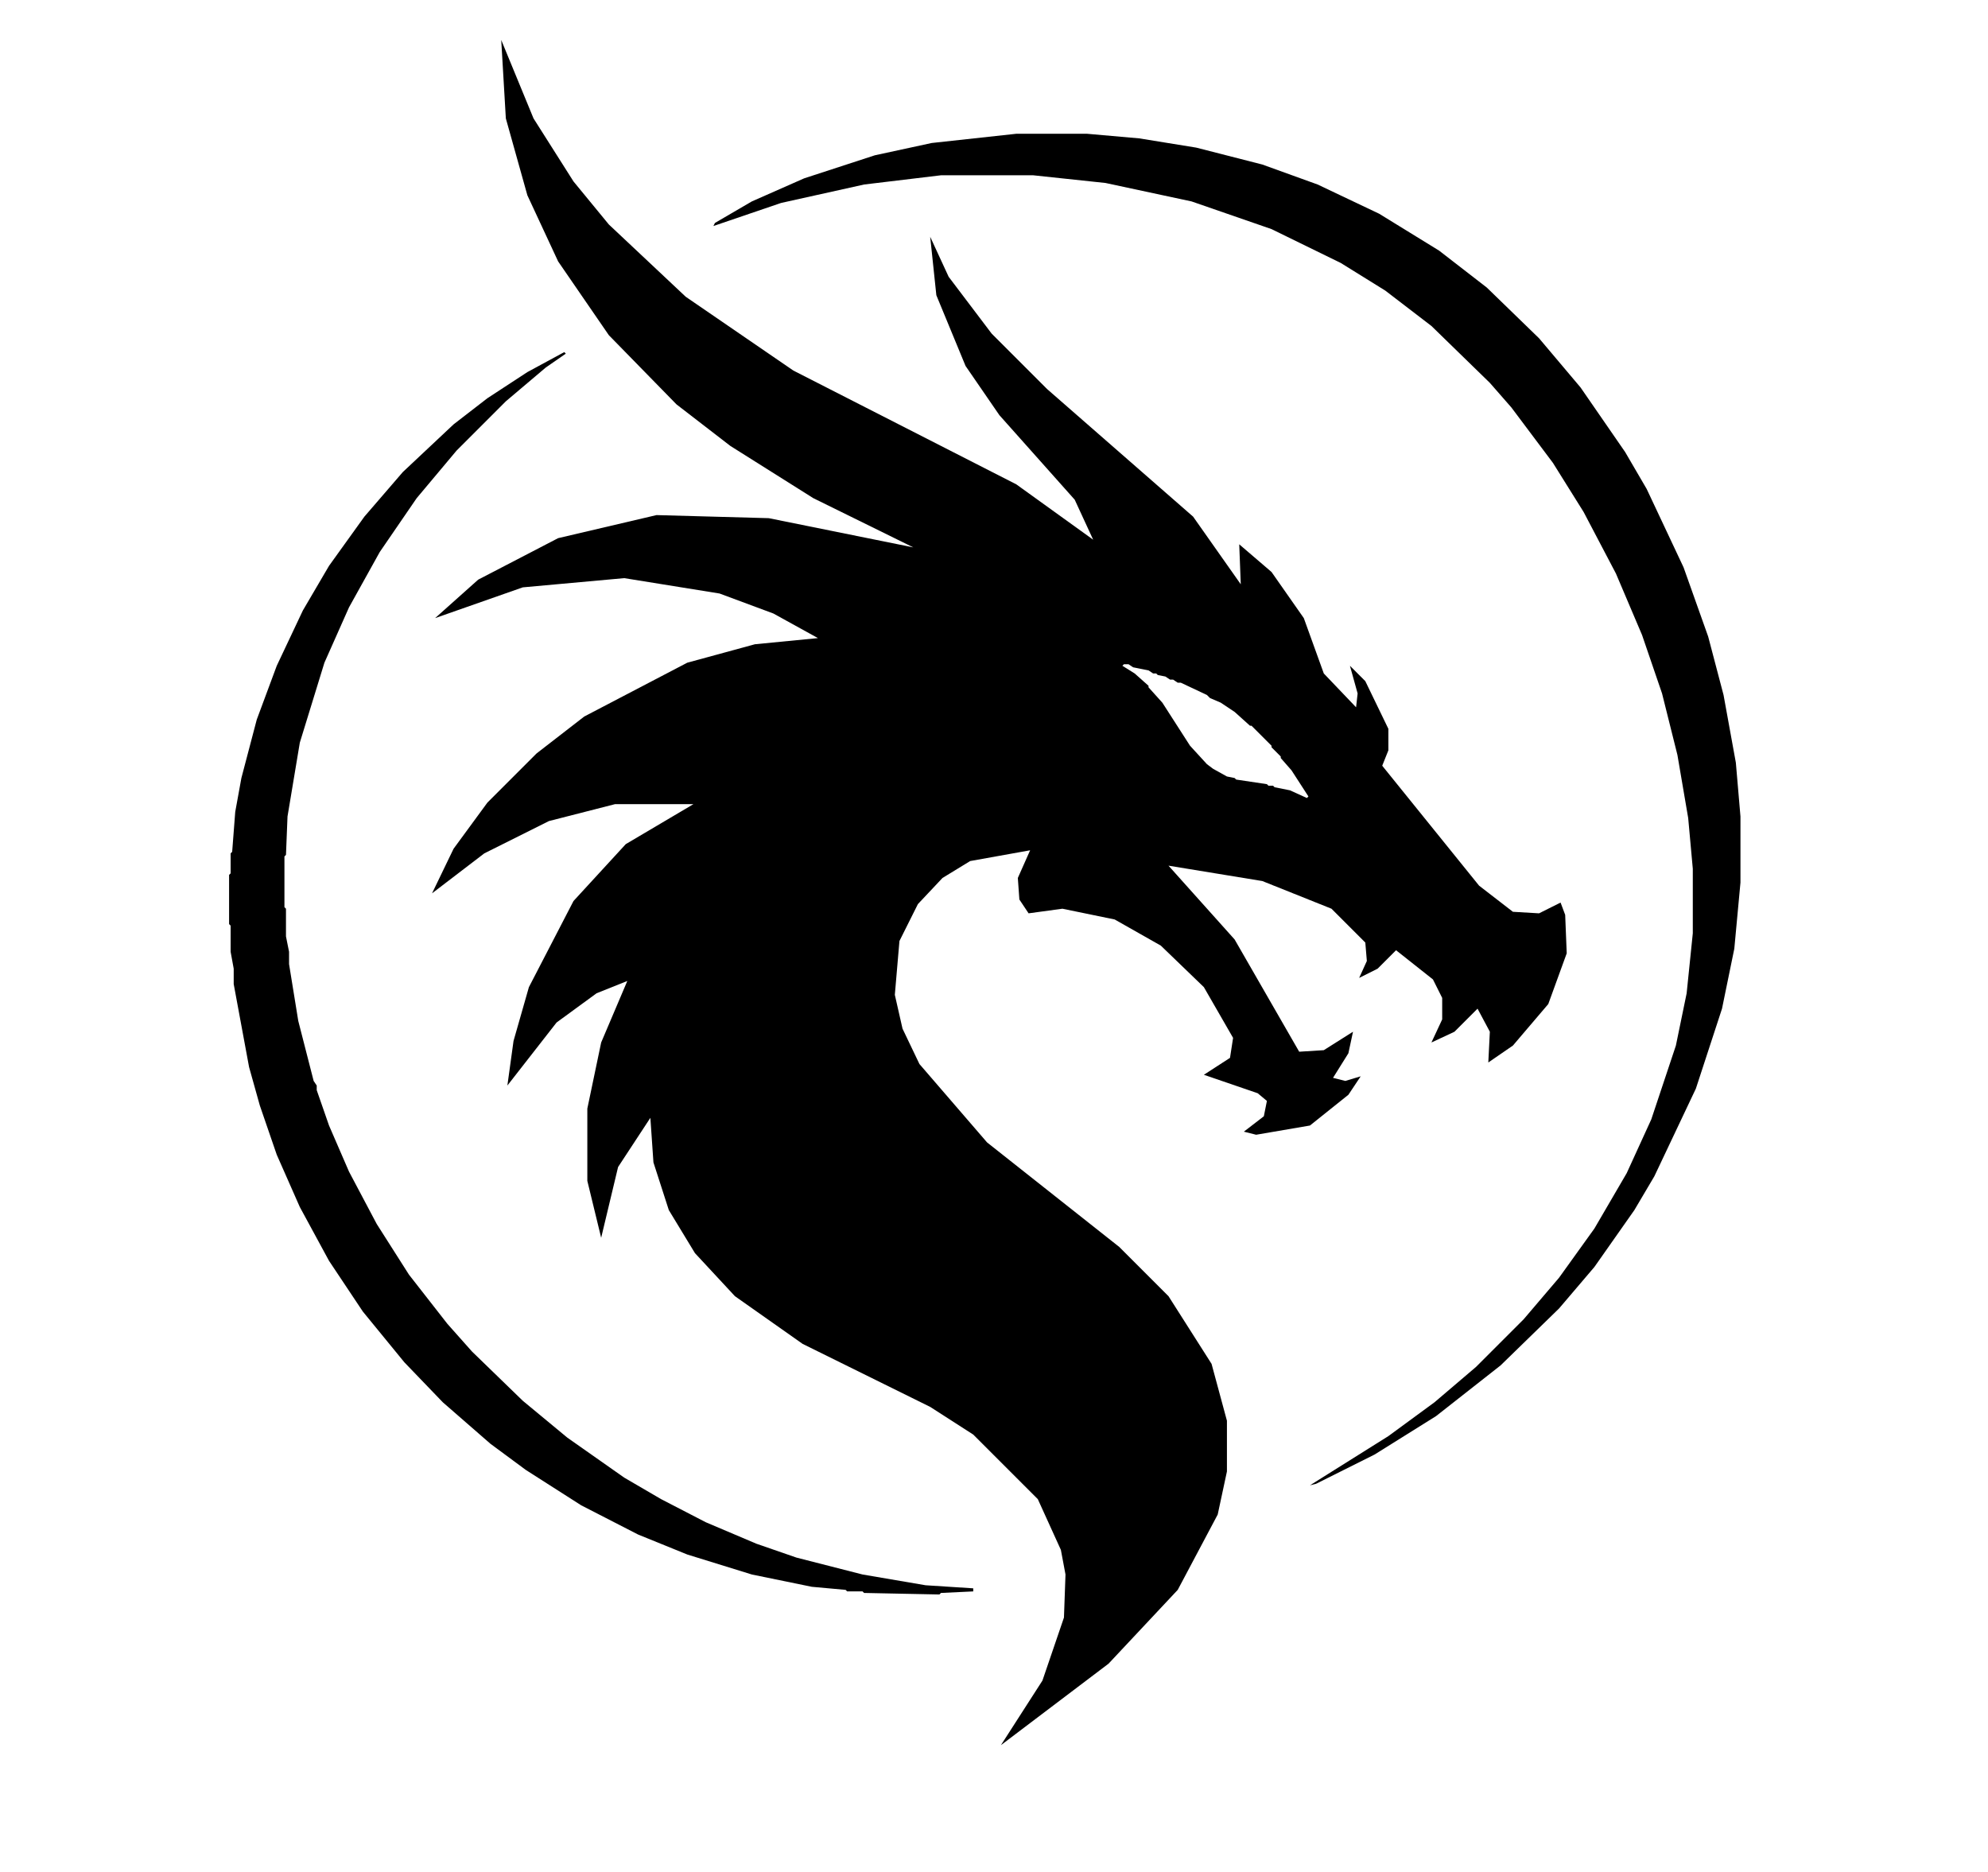
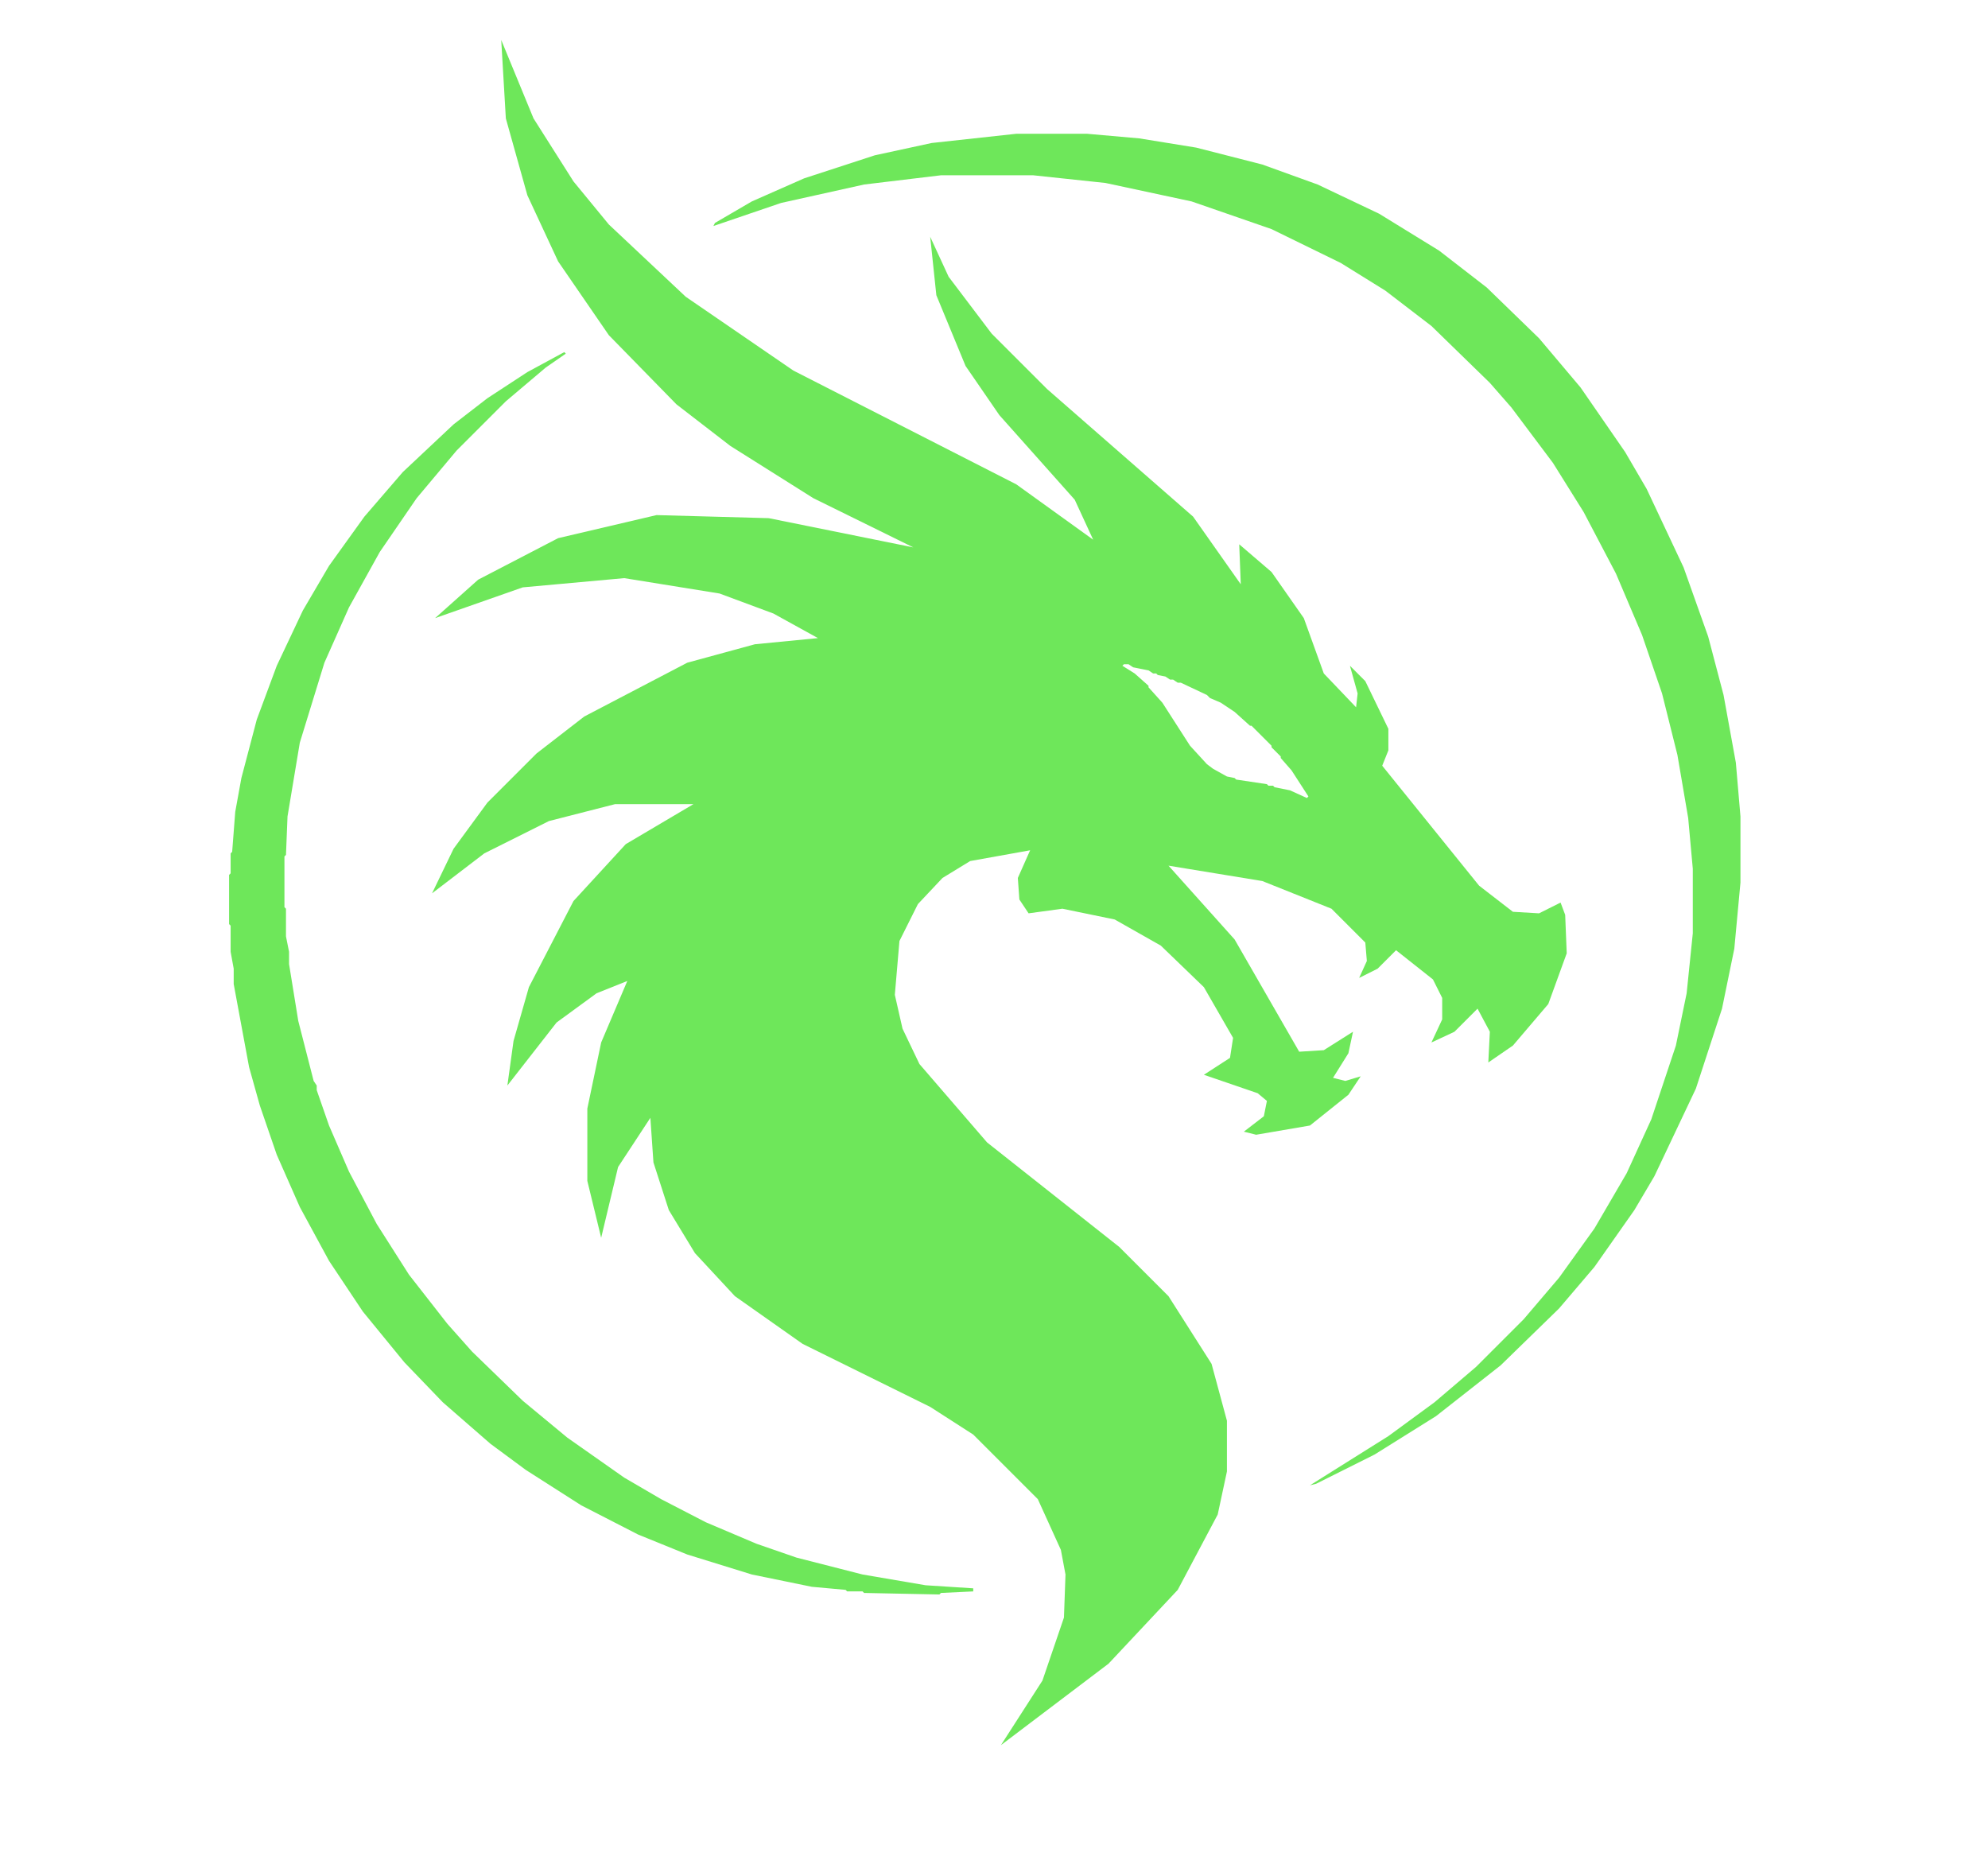
<svg xmlns="http://www.w3.org/2000/svg" width="1293" height="1217" viewBox="0 0 1293 1217">
-   <path d="M 367 229 L 343 242 L 317 259 L 295 276 L 262 307 L 237 336 L 214 368 L 197 397 L 180 433 L 167 468 L 157 506 L 153 528 L 151 554 L 150 555 L 150 568 L 149 569 L 149 601 L 150 602 L 150 619 L 152 630 L 152 640 L 162 694 L 169 719 L 180 751 L 195 785 L 214 820 L 236 853 L 263 886 L 288 912 L 319 939 L 342 956 L 378 979 L 415 998 L 447 1011 L 489 1024 L 528 1032 L 550 1034 L 551 1035 L 561 1035 L 562 1036 L 611 1037 L 612 1036 L 633 1035 L 633 1033 L 602 1031 L 561 1024 L 518 1013 L 492 1004 L 459 990 L 430 975 L 406 961 L 369 935 L 340 911 L 307 879 L 291 861 L 266 829 L 245 796 L 227 762 L 214 732 L 206 709 L 206 706 L 204 703 L 194 664 L 188 627 L 188 619 L 186 609 L 186 591 L 185 590 L 185 557 L 186 556 L 187 531 L 195 483 L 211 431 L 227 395 L 247 359 L 271 324 L 297 293 L 329 261 L 355 239 L 368 230 Z M 523 116 L 489 131 L 465 145 L 464 147 L 508 132 L 562 120 L 612 114 L 672 114 L 719 119 L 775 131 L 827 149 L 872 171 L 901 189 L 931 212 L 969 249 L 983 265 L 1010 301 L 1030 333 L 1051 373 L 1068 413 L 1081 451 L 1091 491 L 1098 532 L 1101 565 L 1101 607 L 1097 646 L 1090 680 L 1074 728 L 1058 763 L 1037 799 L 1014 831 L 991 858 L 960 889 L 933 912 L 903 934 L 852 966 L 856 965 L 894 946 L 934 921 L 976 888 L 1014 851 L 1037 824 L 1063 787 L 1076 765 L 1103 708 L 1120 656 L 1128 617 L 1132 574 L 1132 531 L 1129 496 L 1121 452 L 1111 414 L 1095 369 L 1071 318 L 1057 294 L 1028 252 L 1001 220 L 967 187 L 936 163 L 897 139 L 857 120 L 821 107 L 778 96 L 741 90 L 707 87 L 661 87 L 606 93 L 569 101 Z M 326 26 L 329 77 L 343 127 L 363 170 L 396 218 L 440 263 L 475 290 L 529 324 L 594 356 L 500 337 L 427 335 L 363 350 L 311 377 L 283 402 L 340 382 L 406 376 L 468 386 L 503 399 L 532 415 L 491 419 L 447 431 L 380 466 L 349 490 L 317 522 L 295 552 L 281 581 L 315 555 L 357 534 L 400 523 L 451 523 L 407 549 L 373 586 L 344 642 L 334 677 L 330 706 L 362 665 L 388 646 L 408 638 L 391 678 L 382 721 L 382 768 L 391 805 L 402 759 L 423 727 L 425 756 L 435 787 L 452 815 L 478 843 L 522 874 L 605 915 L 633 933 L 675 975 L 690 1008 L 693 1024 L 692 1052 L 678 1093 L 651 1135 L 721 1082 L 766 1034 L 792 985 L 798 957 L 798 924 L 788 887 L 760 843 L 728 811 L 642 743 L 598 692 L 587 669 L 582 647 L 585 612 L 597 588 L 613 571 L 631 560 L 670 553 L 662 571 L 663 585 L 669 594 L 691 591 L 725 598 L 755 615 L 783 642 L 802 675 L 800 688 L 783 699 L 818 711 L 824 716 L 822 726 L 809 736 L 817 738 L 852 732 L 877 712 L 885 700 L 875 703 L 867 701 L 877 685 L 880 671 L 861 683 L 845 684 L 803 611 L 760 563 L 821 573 L 866 591 L 888 613 L 889 625 L 884 636 L 896 630 L 908 618 L 932 637 L 938 649 L 938 663 L 931 678 L 946 671 L 961 656 L 969 671 L 968 691 L 984 680 L 1007 653 L 1019 620 L 1018 595 L 1015 587 L 1001 594 L 984 593 L 962 576 L 899 498 L 903 488 L 903 474 L 888 443 L 878 433 L 883 451 L 882 460 L 861 438 L 848 402 L 827 372 L 806 354 L 807 380 L 776 336 L 681 253 L 645 217 L 617 180 L 605 154 L 609 192 L 628 238 L 650 270 L 699 325 L 711 351 L 661 315 L 516 241 L 446 193 L 396 146 L 373 118 L 347 77 Z M 730 433 L 731 432 L 734 432 L 737 434 L 747 436 L 750 438 L 752 438 L 753 439 L 758 440 L 761 442 L 763 442 L 766 444 L 768 444 L 785 452 L 787 454 L 794 457 L 803 463 L 813 472 L 814 472 L 827 485 L 827 486 L 833 492 L 833 493 L 840 501 L 851 518 L 850 519 L 839 514 L 829 512 L 828 511 L 825 511 L 824 510 L 804 507 L 803 506 L 798 505 L 789 500 L 785 497 L 774 485 L 756 457 L 747 447 L 747 446 L 738 438 Z" fill="#000000" fill-rule="evenodd" />
+   <path d="M 367 229 L 343 242 L 317 259 L 295 276 L 262 307 L 237 336 L 214 368 L 197 397 L 180 433 L 167 468 L 157 506 L 153 528 L 151 554 L 150 555 L 150 568 L 149 569 L 149 601 L 150 602 L 150 619 L 152 630 L 152 640 L 162 694 L 169 719 L 180 751 L 195 785 L 214 820 L 236 853 L 263 886 L 288 912 L 319 939 L 342 956 L 378 979 L 415 998 L 447 1011 L 489 1024 L 528 1032 L 550 1034 L 551 1035 L 561 1035 L 562 1036 L 611 1037 L 612 1036 L 633 1035 L 633 1033 L 602 1031 L 561 1024 L 518 1013 L 492 1004 L 459 990 L 430 975 L 406 961 L 369 935 L 340 911 L 307 879 L 291 861 L 266 829 L 245 796 L 227 762 L 214 732 L 206 709 L 206 706 L 204 703 L 194 664 L 188 627 L 188 619 L 186 609 L 186 591 L 185 590 L 185 557 L 186 556 L 187 531 L 195 483 L 211 431 L 227 395 L 247 359 L 271 324 L 297 293 L 329 261 L 355 239 L 368 230 Z M 523 116 L 489 131 L 465 145 L 464 147 L 508 132 L 562 120 L 612 114 L 672 114 L 719 119 L 775 131 L 827 149 L 872 171 L 901 189 L 931 212 L 969 249 L 983 265 L 1010 301 L 1030 333 L 1051 373 L 1068 413 L 1081 451 L 1091 491 L 1098 532 L 1101 565 L 1101 607 L 1097 646 L 1090 680 L 1074 728 L 1058 763 L 1037 799 L 1014 831 L 991 858 L 960 889 L 933 912 L 903 934 L 852 966 L 856 965 L 894 946 L 934 921 L 976 888 L 1014 851 L 1037 824 L 1063 787 L 1076 765 L 1103 708 L 1120 656 L 1128 617 L 1132 574 L 1132 531 L 1129 496 L 1121 452 L 1111 414 L 1095 369 L 1071 318 L 1057 294 L 1028 252 L 1001 220 L 967 187 L 936 163 L 897 139 L 857 120 L 821 107 L 778 96 L 741 90 L 707 87 L 661 87 L 606 93 L 569 101 Z M 326 26 L 329 77 L 343 127 L 363 170 L 396 218 L 440 263 L 475 290 L 529 324 L 594 356 L 500 337 L 427 335 L 363 350 L 311 377 L 283 402 L 340 382 L 406 376 L 468 386 L 503 399 L 532 415 L 491 419 L 447 431 L 380 466 L 349 490 L 317 522 L 295 552 L 281 581 L 315 555 L 357 534 L 400 523 L 451 523 L 407 549 L 373 586 L 344 642 L 334 677 L 330 706 L 362 665 L 388 646 L 408 638 L 391 678 L 382 721 L 382 768 L 391 805 L 402 759 L 423 727 L 425 756 L 435 787 L 452 815 L 478 843 L 522 874 L 605 915 L 633 933 L 675 975 L 690 1008 L 693 1024 L 692 1052 L 678 1093 L 651 1135 L 721 1082 L 766 1034 L 792 985 L 798 957 L 798 924 L 788 887 L 760 843 L 728 811 L 642 743 L 598 692 L 587 669 L 582 647 L 585 612 L 597 588 L 613 571 L 631 560 L 670 553 L 662 571 L 663 585 L 669 594 L 691 591 L 725 598 L 755 615 L 783 642 L 802 675 L 800 688 L 783 699 L 818 711 L 824 716 L 822 726 L 809 736 L 817 738 L 852 732 L 877 712 L 885 700 L 875 703 L 867 701 L 877 685 L 880 671 L 861 683 L 845 684 L 803 611 L 760 563 L 821 573 L 866 591 L 888 613 L 889 625 L 884 636 L 896 630 L 908 618 L 932 637 L 938 649 L 938 663 L 931 678 L 946 671 L 961 656 L 969 671 L 968 691 L 984 680 L 1007 653 L 1019 620 L 1018 595 L 1015 587 L 1001 594 L 984 593 L 962 576 L 899 498 L 903 488 L 903 474 L 888 443 L 878 433 L 883 451 L 882 460 L 861 438 L 848 402 L 827 372 L 806 354 L 807 380 L 776 336 L 681 253 L 645 217 L 617 180 L 605 154 L 609 192 L 628 238 L 650 270 L 699 325 L 711 351 L 661 315 L 516 241 L 446 193 L 396 146 L 373 118 L 347 77 Z M 730 433 L 731 432 L 734 432 L 737 434 L 747 436 L 750 438 L 752 438 L 753 439 L 758 440 L 761 442 L 763 442 L 766 444 L 768 444 L 785 452 L 787 454 L 794 457 L 803 463 L 813 472 L 814 472 L 827 485 L 827 486 L 833 492 L 833 493 L 840 501 L 851 518 L 850 519 L 839 514 L 829 512 L 828 511 L 825 511 L 824 510 L 804 507 L 803 506 L 798 505 L 789 500 L 785 497 L 774 485 L 756 457 L 747 447 L 747 446 L 738 438 Z" fill="#6ee75a" fill-rule="evenodd" />
</svg>
